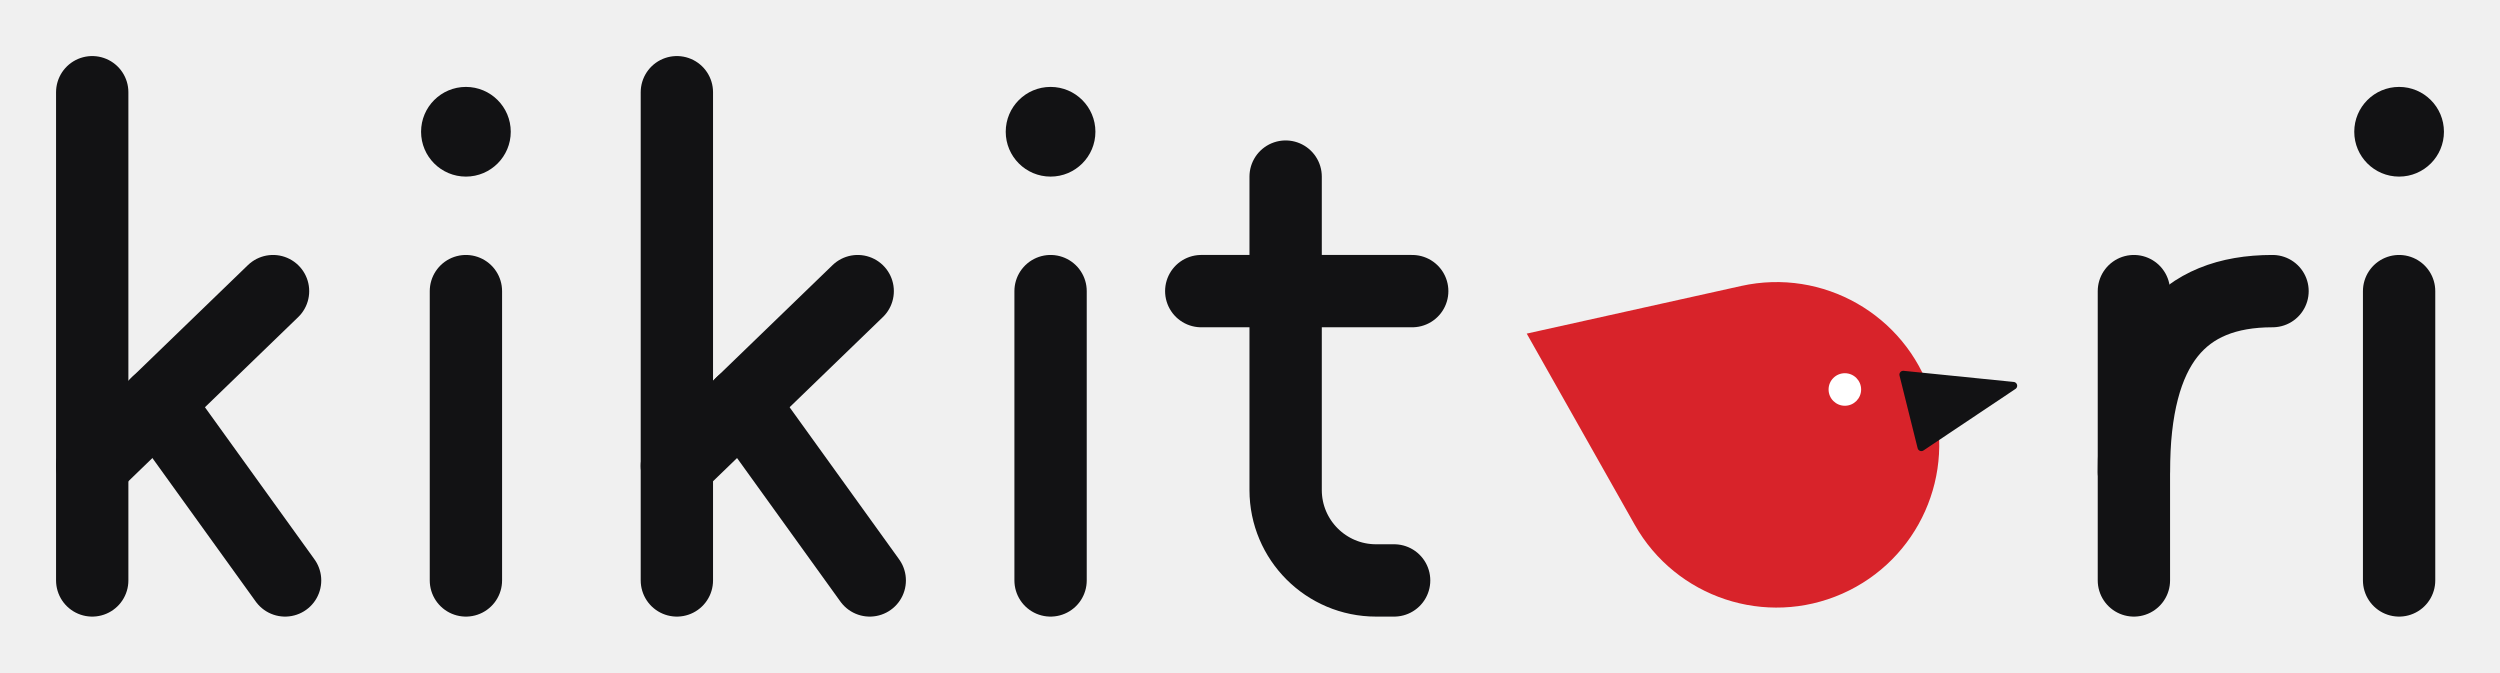
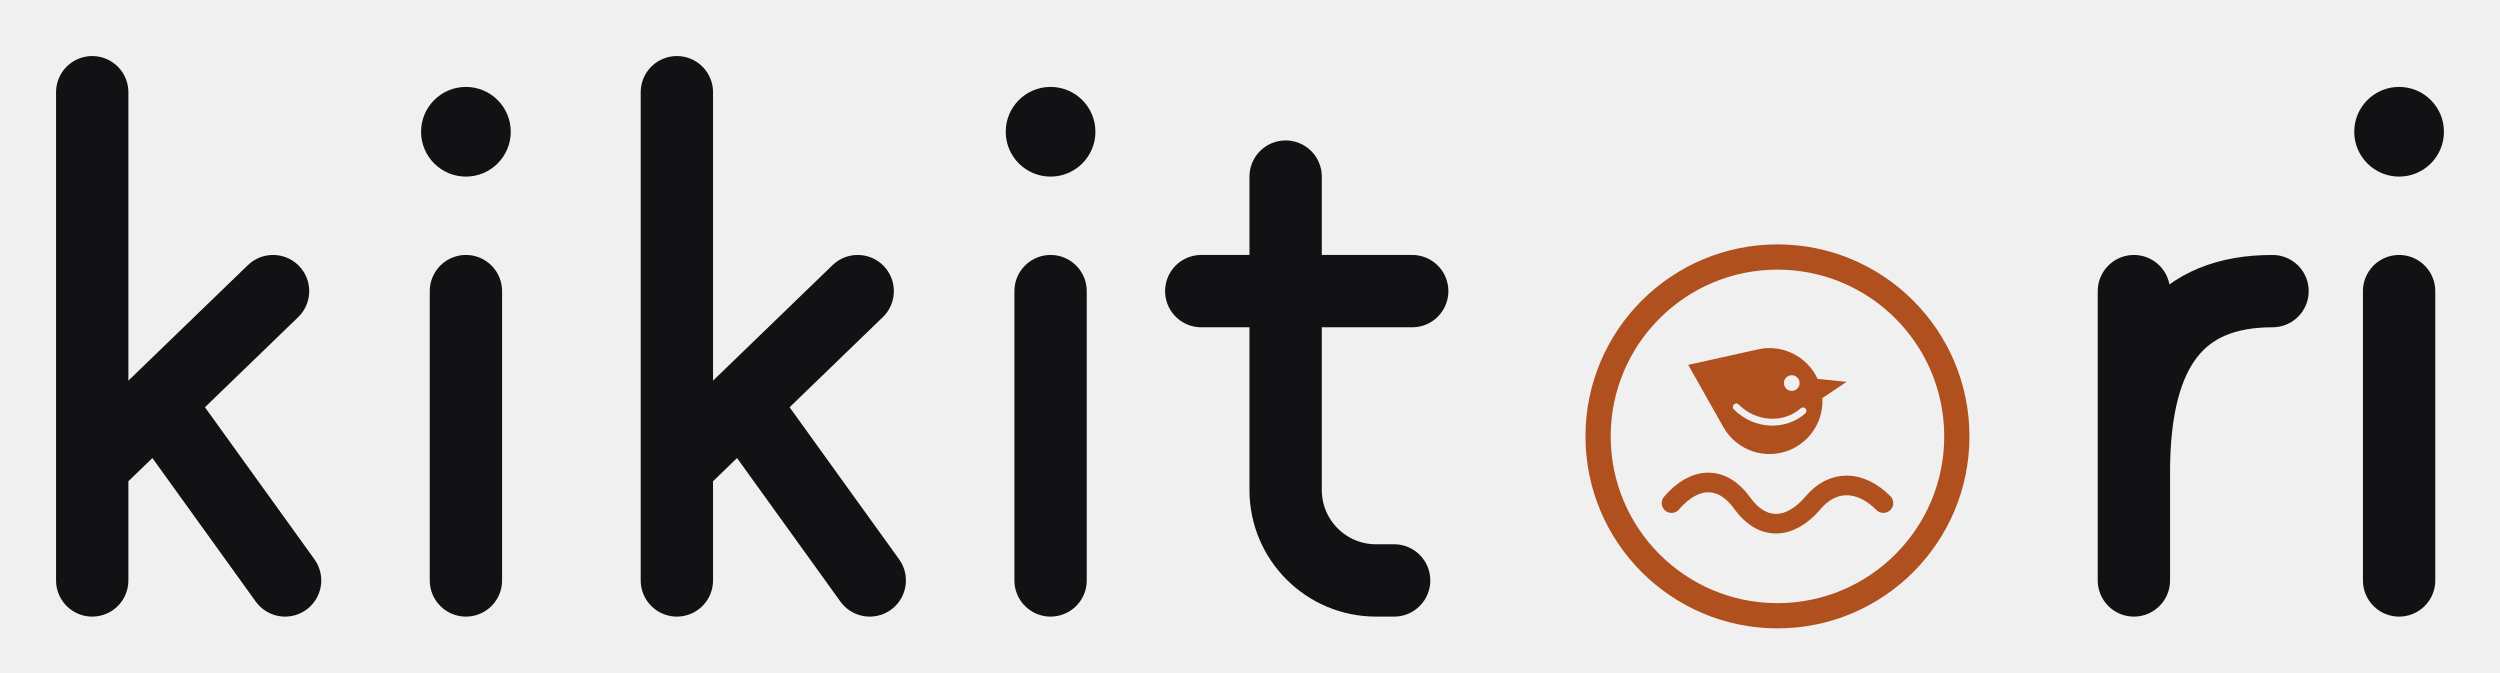
<svg xmlns="http://www.w3.org/2000/svg" width="829.55" height="223.2" viewBox="-30.6 -204.6 829.55 223.2">
-   <path d="M0 -174L0 -12" fill="none" stroke="#121214" stroke-width="24" stroke-linecap="round" stroke-linejoin="round" />
-   <path d="M0 -50L60 -108" fill="none" stroke="#121214" stroke-width="24" stroke-linecap="round" stroke-linejoin="round" />
-   <path d="M21.6 -70.88L64 -12" fill="none" stroke="#121214" stroke-width="24" stroke-linecap="round" stroke-linejoin="round" />
-   <path d="M124 -108L124 -12" fill="none" stroke="#121214" stroke-width="24" stroke-linecap="round" stroke-linejoin="round" />
-   <circle cx="124" cy="-160.88" r="14.88" fill="#121214" />
-   <path d="M194 -174L194 -12" fill="none" stroke="#121214" stroke-width="24" stroke-linecap="round" stroke-linejoin="round" />
-   <path d="M194 -50L254 -108" fill="none" stroke="#121214" stroke-width="24" stroke-linecap="round" stroke-linejoin="round" />
-   <path d="M215.6 -70.88L258 -12" fill="none" stroke="#121214" stroke-width="24" stroke-linecap="round" stroke-linejoin="round" />
-   <path d="M318 -108L318 -12" fill="none" stroke="#121214" stroke-width="24" stroke-linecap="round" stroke-linejoin="round" />
-   <circle cx="318" cy="-160.88" r="14.88" fill="#121214" />
-   <path d="M396 -146L396 -42A30 30 0 0 0 426 -12L432 -12" fill="none" stroke="#121214" stroke-width="24" stroke-linecap="round" stroke-linejoin="round" />
-   <path d="M368 -108L438 -108" fill="none" stroke="#121214" stroke-width="24" stroke-linecap="round" stroke-linejoin="round" />
-   <path d="M476 -93.9L547.16 -109.71A54 54 0 1 1 511.86 -30.43Z" fill="#D8232A" />
-   <path d="M606.94 -56.18L637.47 -76.6L600.93 -80.29Z" fill="#121214" stroke="#121214" stroke-width="2.54" stroke-linecap="round" stroke-linejoin="round" />
-   <circle cx="581.56" cy="-75.36" r="5.4" fill="#FFFFFF" />
-   <path d="M677.47 -108L677.47 -12" fill="none" stroke="#121214" stroke-width="24" stroke-linecap="round" stroke-linejoin="round" />
-   <path d="M677.47 -48C677.47 -90 693.47 -108 723.47 -108" fill="none" stroke="#121214" stroke-width="24" stroke-linecap="round" stroke-linejoin="round" />
-   <path d="M765.47 -108L765.47 -12" fill="none" stroke="#121214" stroke-width="24" stroke-linecap="round" stroke-linejoin="round" />
-   <circle cx="765.47" cy="-160.88" r="14.88" fill="#121214" />
+   <defs>
+     <mask id="mon" maskUnits="userSpaceOnUse" x="0" y="0" width="140" height="140">
+       <rect width="140" height="140" fill="#000" />
+       <circle cx="70" cy="70" r="64" fill="none" stroke="#fff" stroke-width="9" />
+       <g transform="translate(70 70) scale(0.7) translate(-70 -70)">
+         <g transform="translate(66 52) scale(0.5)">
+           <path d="M-83 -36.9L-11.84 -52.71A54 54 0 1 1 -47.14 26.57Z" fill="#fff" />
+           <path d="M47.94 0.82L78.47 -19.6L41.93 -23.29Z" fill="#fff" />
+           <circle cx="22.56" cy="-18.36" r="8" fill="#000" />
+           <path d="M-34 6C-14 26 16 26 34 10" fill="none" stroke="#000" stroke-width="7" stroke-linecap="round" />
+         </g>
+         <path d="M16 104C28 90 42 90 52 104C62 118 76 118 88 104C98 92 112 92 124 104" fill="none" stroke="#fff" stroke-width="10" stroke-linecap="round" />
+       </g>
+     </mask>
+   </defs>
+   <g fill="none" stroke="#121214" stroke-width="24" stroke-linecap="round" stroke-linejoin="round">
+     <path d="M0 -174L0 -12M0 -50L60 -108M21.6 -70.88L64 -12" />
+     <path d="M124 -108L124 -12" />
+     <path d="M194 -174L194 -12M194 -50L254 -108M215.6 -70.88L258 -12" />
+     <path d="M318 -108L318 -12" />
+     <path d="M396 -146L396 -42A30 30 0 0 0 426 -12L432 -12M368 -108L438 -108" />
+     <path d="M677.47 -108L677.47 -12M677.47 -48C677.47 -90 693.47 -108 723.47 -108" />
+     <path d="M765.47 -108L765.47 -12" />
+   </g>
+   <g fill="#121214">
+     <circle cx="124" cy="-160.88" r="14.88" />
+     <circle cx="318" cy="-160.88" r="14.88" />
+     <circle cx="765.47" cy="-160.88" r="14.88" />
+   </g>
+   <g transform="translate(494.1 -124.9) scale(0.93)">
+     <rect width="140" height="140" fill="#B0501F" mask="url(#mon)" />
+   </g>
</svg>
